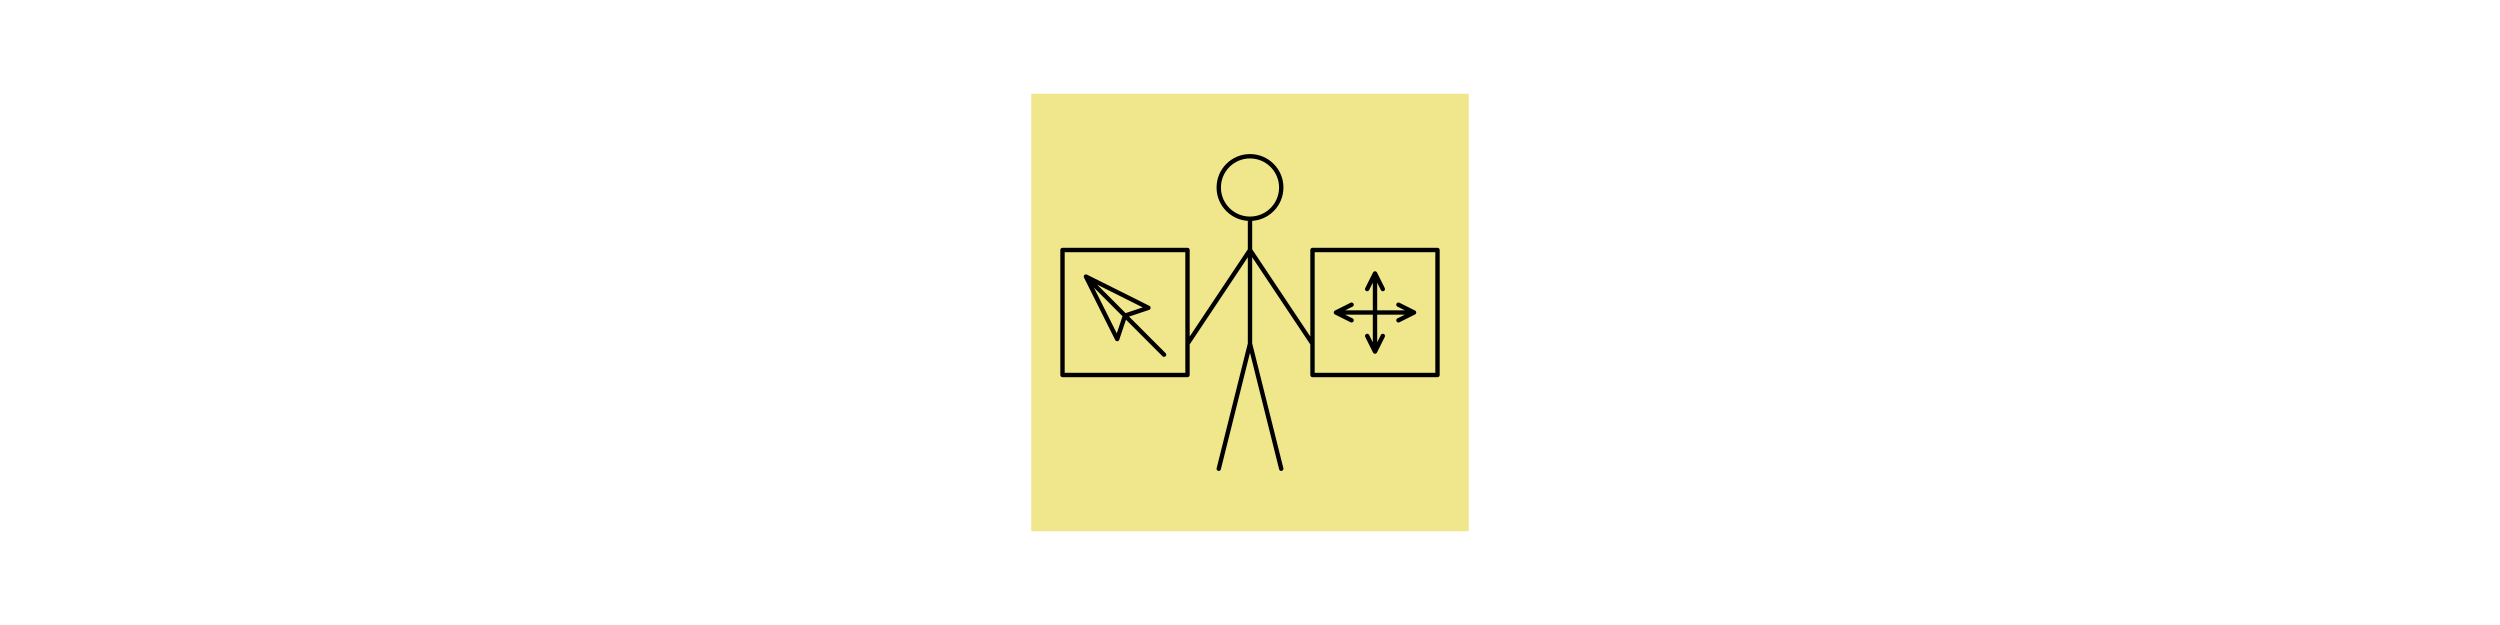
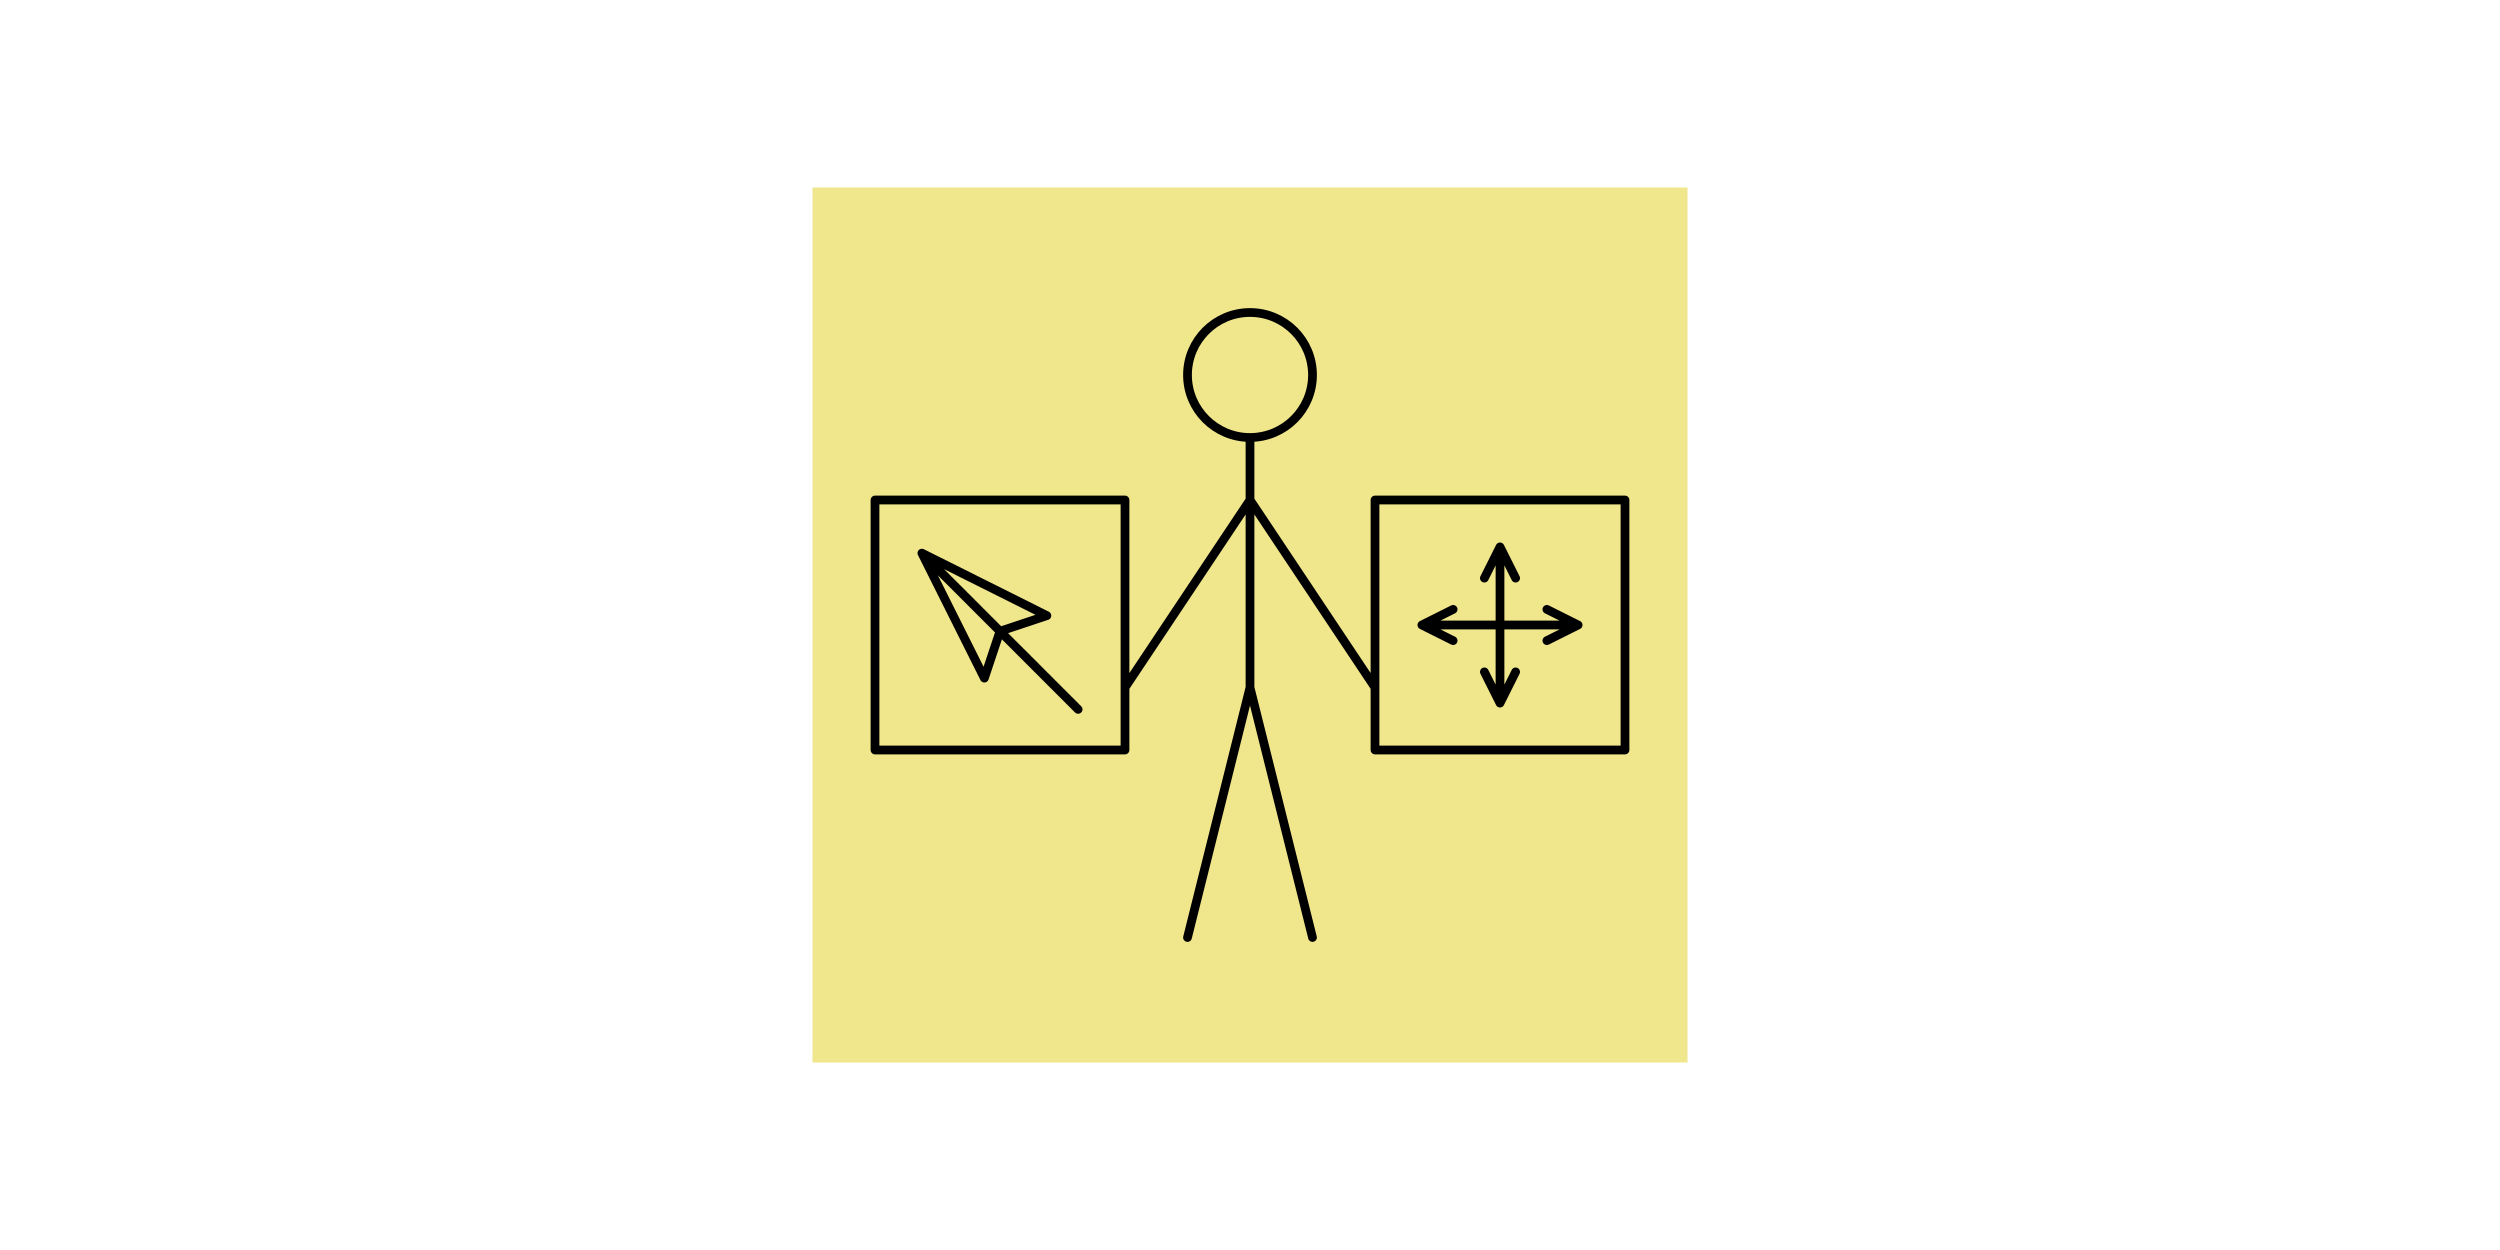
- <svg xmlns="http://www.w3.org/2000/svg" viewBox="-200 -50 400 100">
+ <svg xmlns="http://www.w3.org/2000/svg" viewBox="-100 -50 200 100">
  <path d="M-35-35h70v70h-70z" style="fill:khaki;stroke:none" />
  <path d="M-10 5 0-10 10 5M-5 25 0 5l5 20M0-15V5m5-25a5 5 0 0 1-5 5 5 5 0 0 1-5-5 5 5 0 0 1 5-5 5 5 0 0 1 5 5M-20 .5l-1.25 3.75-5-10 10 5zm-6.25-6.25 12.5 12.5M-30-10h20v20h-20zM10-10h20v20H10ZM20 6.25v-12.5M26.25 0h-12.5m10-1.25L26.25 0l-2.5 1.25m-7.5 0L13.75 0l2.5-1.25m5 5L20 6.25l-1.25-2.5m0-7.5L20-6.25l1.25 2.5" style="fill:none;stroke:#000;stroke-width:.7;stroke-linecap:round;stroke-linejoin:round" />
</svg>
